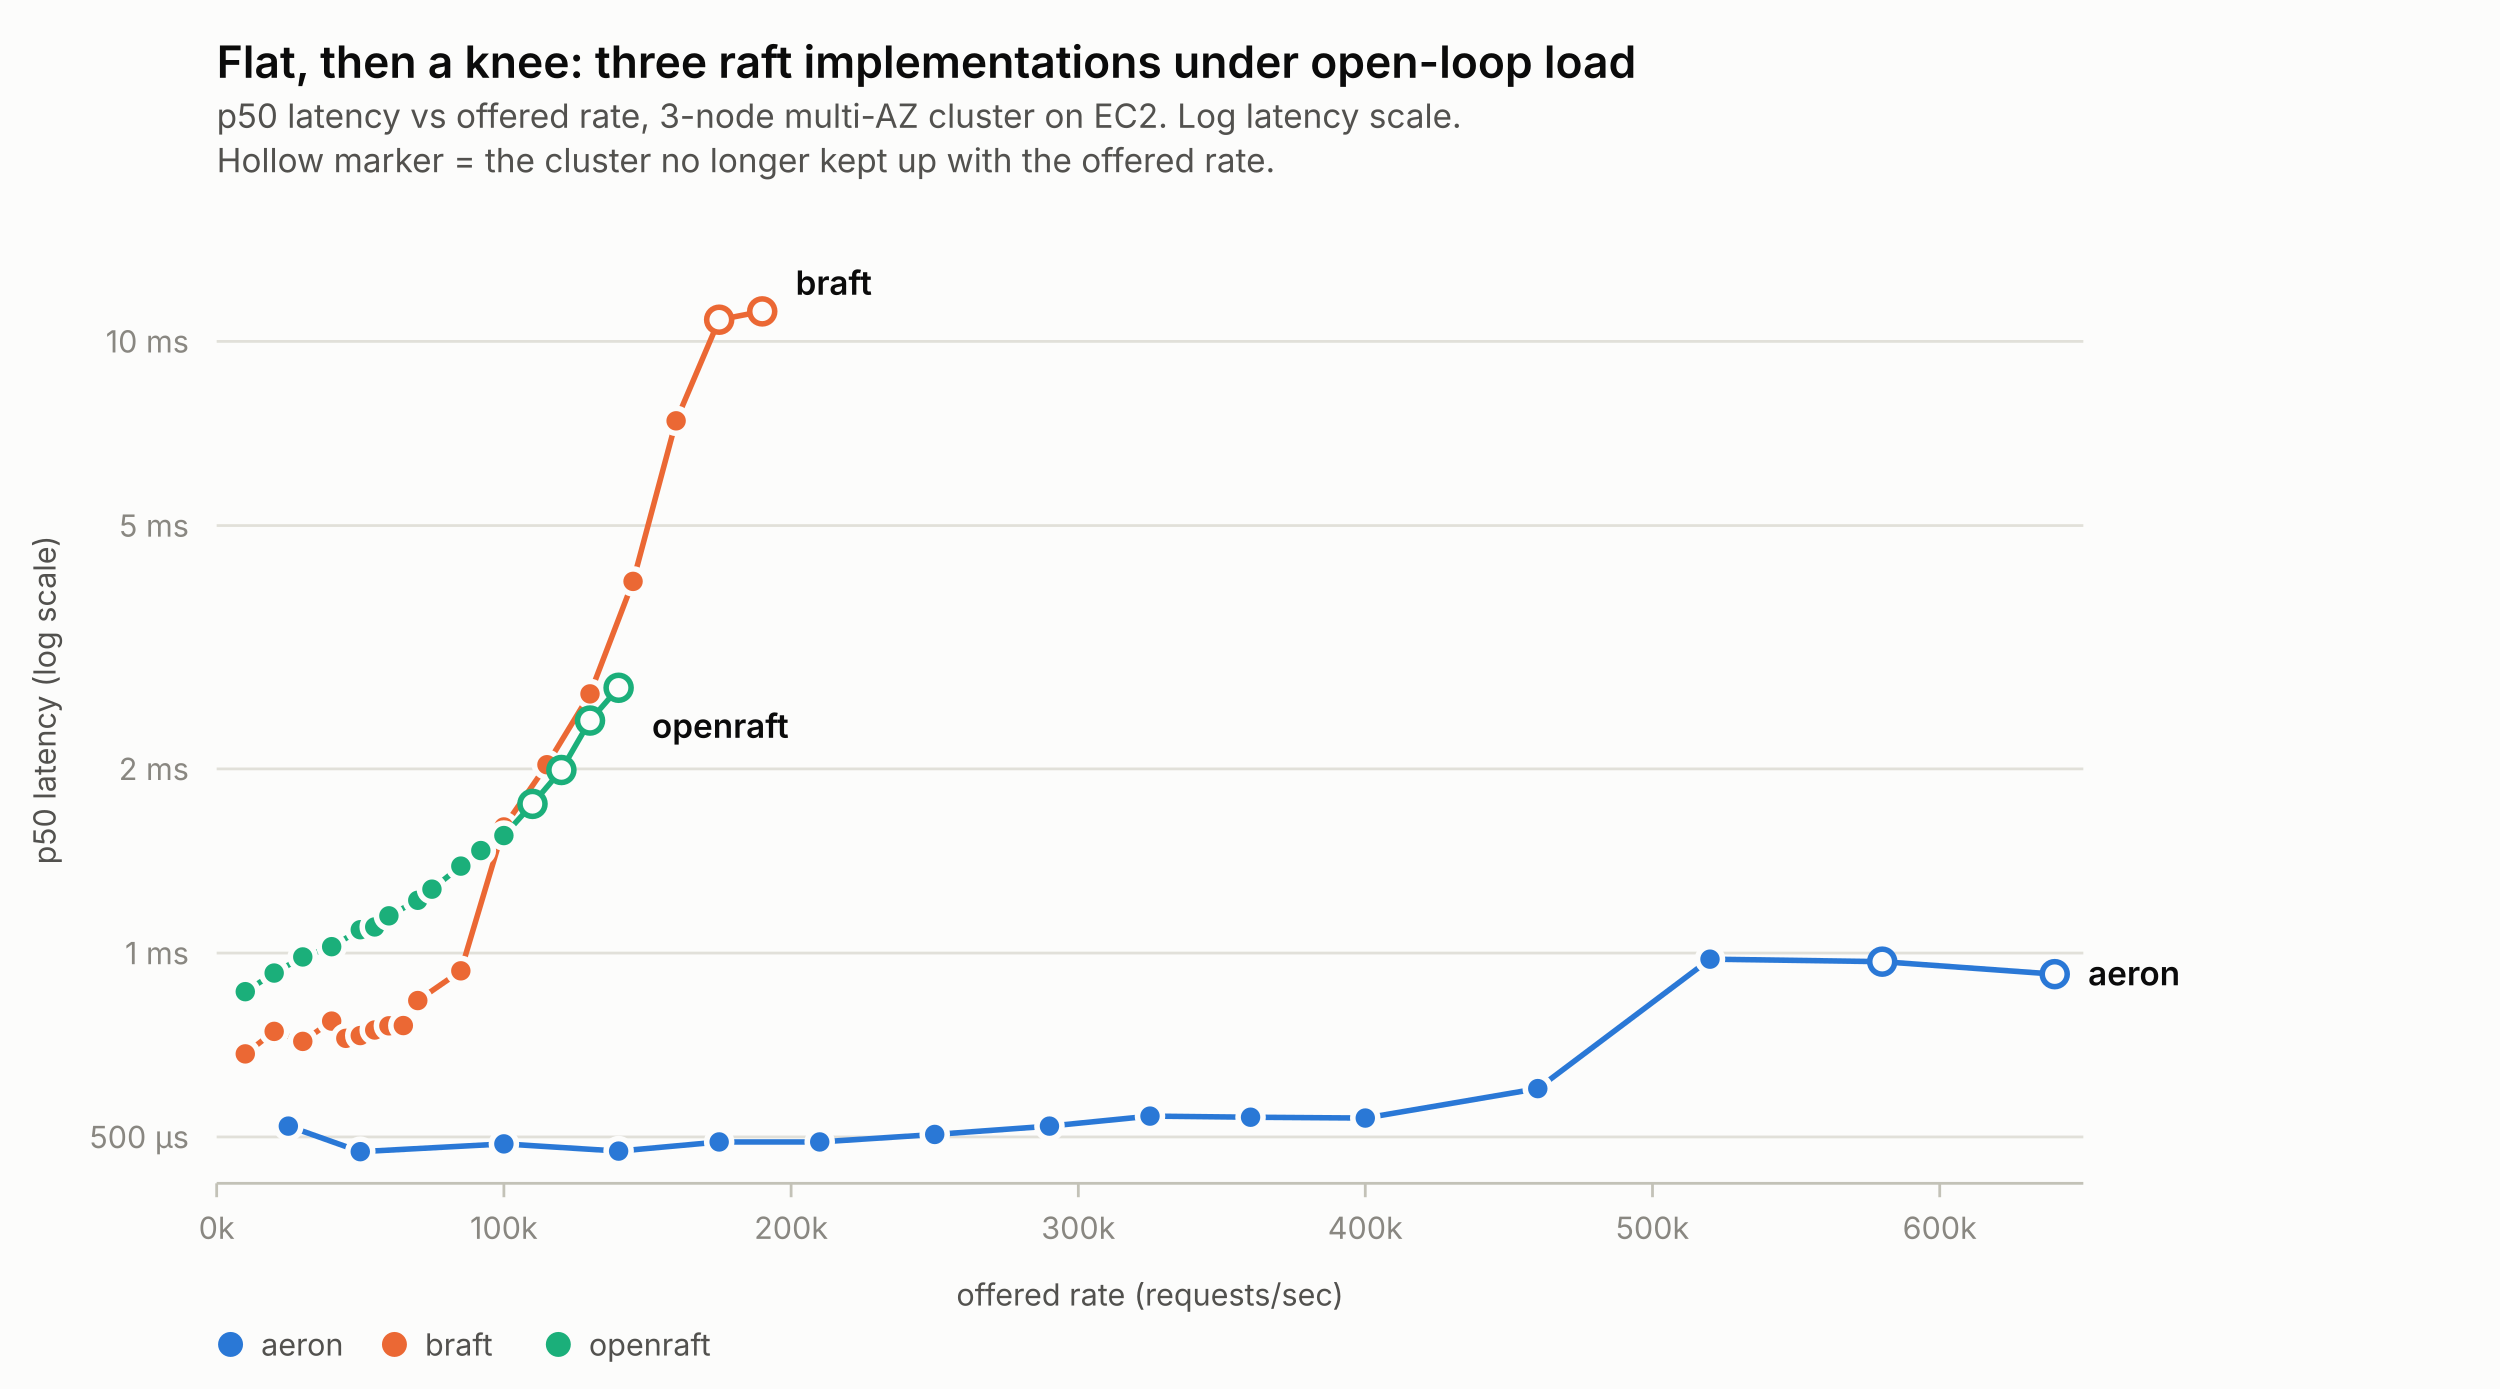
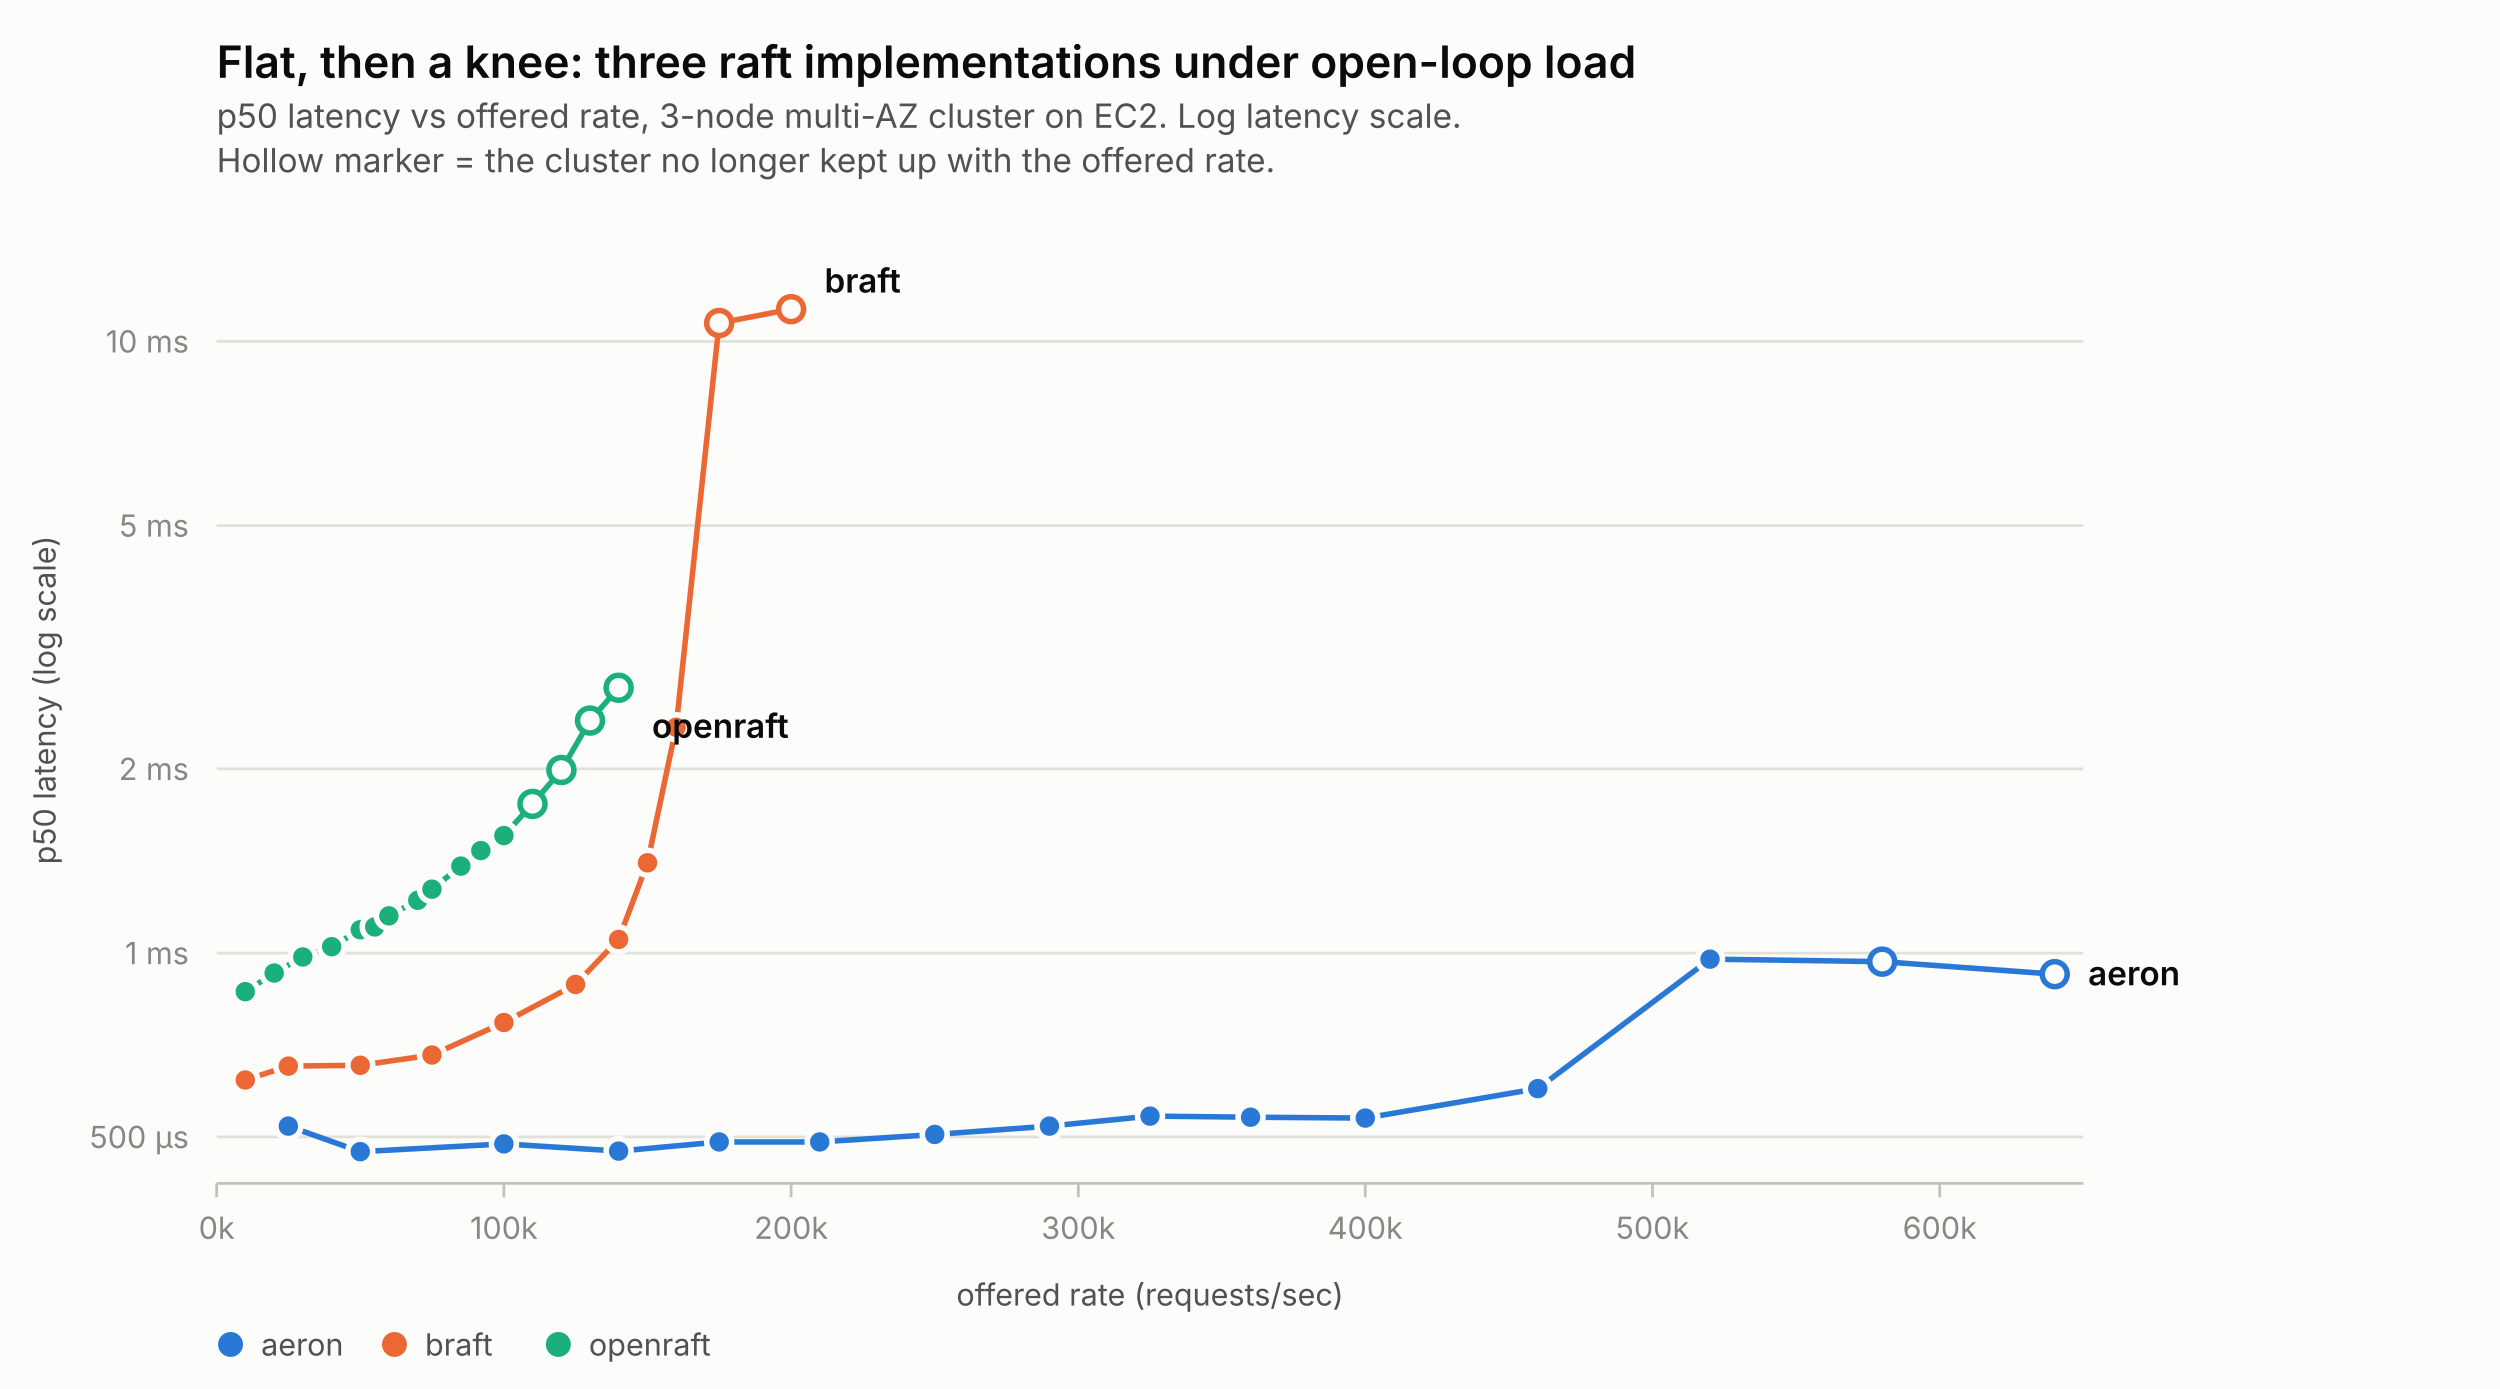
<svg xmlns="http://www.w3.org/2000/svg" width="900" height="500" viewBox="0 0 900 500" font-family="system-ui,-apple-system,&quot;Segoe UI&quot;,sans-serif" role="img" aria-label="Flat, then a knee: three raft implementations under open-loop load">
  <rect width="900" height="500" fill="#fcfcfb" />
  <text x="78" y="28" font-size="16" font-weight="600" fill="#0b0b0b">Flat, then a knee: three raft implementations under open-loop load</text>
  <text x="78" y="46" font-size="12" fill="#52514e">p50 latency vs offered rate, 3-node multi-AZ cluster on EC2. Log latency scale.</text>
  <text x="78" y="62" font-size="12" fill="#52514e">Hollow marker = the cluster no longer kept up with the offered rate.</text>
  <line x1="78" y1="409.3" x2="750" y2="409.3" stroke="#e1e0d9" stroke-width="1" />
  <text x="68" y="413.3" font-size="11" fill="#898781" text-anchor="end">500 µs</text>
  <line x1="78" y1="343.1" x2="750" y2="343.1" stroke="#e1e0d9" stroke-width="1" />
  <text x="68" y="347.1" font-size="11" fill="#898781" text-anchor="end">1 ms</text>
  <line x1="78" y1="276.8" x2="750" y2="276.8" stroke="#e1e0d9" stroke-width="1" />
  <text x="68" y="280.8" font-size="11" fill="#898781" text-anchor="end">2 ms</text>
  <line x1="78" y1="189.2" x2="750" y2="189.2" stroke="#e1e0d9" stroke-width="1" />
  <text x="68" y="193.2" font-size="11" fill="#898781" text-anchor="end">5 ms</text>
  <line x1="78" y1="122.9" x2="750" y2="122.9" stroke="#e1e0d9" stroke-width="1" />
  <text x="68" y="126.9" font-size="11" fill="#898781" text-anchor="end">10 ms</text>
  <text x="20" y="252" font-size="11" fill="#52514e" text-anchor="middle" transform="rotate(-90 20 252)">p50 latency (log scale)</text>
  <line x1="78" y1="426" x2="750" y2="426" stroke="#c3c2b7" stroke-width="1" />
  <line x1="78.0" y1="426" x2="78.0" y2="431" stroke="#c3c2b7" stroke-width="1" />
  <text x="78.0" y="446" font-size="11" fill="#898781" text-anchor="middle">0k</text>
  <line x1="181.4" y1="426" x2="181.4" y2="431" stroke="#c3c2b7" stroke-width="1" />
  <text x="181.4" y="446" font-size="11" fill="#898781" text-anchor="middle">100k</text>
  <line x1="284.8" y1="426" x2="284.8" y2="431" stroke="#c3c2b7" stroke-width="1" />
  <text x="284.8" y="446" font-size="11" fill="#898781" text-anchor="middle">200k</text>
  <line x1="388.2" y1="426" x2="388.2" y2="431" stroke="#c3c2b7" stroke-width="1" />
  <text x="388.2" y="446" font-size="11" fill="#898781" text-anchor="middle">300k</text>
  <line x1="491.5" y1="426" x2="491.5" y2="431" stroke="#c3c2b7" stroke-width="1" />
  <text x="491.5" y="446" font-size="11" fill="#898781" text-anchor="middle">400k</text>
  <line x1="594.9" y1="426" x2="594.9" y2="431" stroke="#c3c2b7" stroke-width="1" />
  <text x="594.9" y="446" font-size="11" fill="#898781" text-anchor="middle">500k</text>
  <line x1="698.3" y1="426" x2="698.3" y2="431" stroke="#c3c2b7" stroke-width="1" />
  <text x="698.3" y="446" font-size="11" fill="#898781" text-anchor="middle">600k</text>
  <text x="414" y="470" font-size="11" fill="#52514e" text-anchor="middle">offered rate (requests/sec)</text>
  <path d="M103.8,405.4 L129.7,414.6 L181.4,411.8 L222.7,414.4 L258.9,411.1 L295.1,411.1 L336.5,408.4 L377.8,405.4 L414.0,401.8 L450.2,402.2 L491.5,402.5 L553.6,391.9 L615.6,345.3 L677.6,346.2 L739.7,350.7" fill="none" stroke="#2a78d6" stroke-width="2" stroke-linejoin="round" stroke-linecap="round" />
  <circle cx="103.8" cy="405.4" r="4.5" fill="#2a78d6" stroke="#fcfcfb" stroke-width="2" />
  <circle cx="129.7" cy="414.6" r="4.5" fill="#2a78d6" stroke="#fcfcfb" stroke-width="2" />
  <circle cx="181.4" cy="411.8" r="4.5" fill="#2a78d6" stroke="#fcfcfb" stroke-width="2" />
  <circle cx="222.7" cy="414.4" r="4.5" fill="#2a78d6" stroke="#fcfcfb" stroke-width="2" />
  <circle cx="258.9" cy="411.1" r="4.5" fill="#2a78d6" stroke="#fcfcfb" stroke-width="2" />
  <circle cx="295.1" cy="411.1" r="4.5" fill="#2a78d6" stroke="#fcfcfb" stroke-width="2" />
  <circle cx="336.5" cy="408.4" r="4.5" fill="#2a78d6" stroke="#fcfcfb" stroke-width="2" />
  <circle cx="377.8" cy="405.4" r="4.5" fill="#2a78d6" stroke="#fcfcfb" stroke-width="2" />
  <circle cx="414.0" cy="401.8" r="4.5" fill="#2a78d6" stroke="#fcfcfb" stroke-width="2" />
  <circle cx="450.2" cy="402.2" r="4.5" fill="#2a78d6" stroke="#fcfcfb" stroke-width="2" />
  <circle cx="491.5" cy="402.5" r="4.5" fill="#2a78d6" stroke="#fcfcfb" stroke-width="2" />
  <circle cx="553.6" cy="391.9" r="4.5" fill="#2a78d6" stroke="#fcfcfb" stroke-width="2" />
  <circle cx="615.6" cy="345.3" r="4.5" fill="#2a78d6" stroke="#fcfcfb" stroke-width="2" />
  <circle cx="677.6" cy="346.2" r="4.5" fill="#fcfcfb" stroke="#2a78d6" stroke-width="2" />
  <circle cx="739.7" cy="350.7" r="4.5" fill="#fcfcfb" stroke="#2a78d6" stroke-width="2" />
  <text x="751.7" y="354.7" font-size="12" font-weight="600" fill="#0b0b0b">aeron</text>
-   <path d="M88.3,379.4 L98.7,371.3 L109.0,374.9 L119.4,367.6 L124.5,373.8 L129.7,372.8 L134.9,370.8 L140.0,369.3 L145.2,369.2 L150.4,360.2 L165.9,349.5 L181.4,297.7 L196.9,275.3 L212.4,249.8 L227.9,209.3 L243.4,151.5 L258.9,115.1 L274.4,112.1" fill="none" stroke="#eb6834" stroke-width="2" stroke-linejoin="round" stroke-linecap="round" />
-   <circle cx="88.3" cy="379.4" r="4.5" fill="#eb6834" stroke="#fcfcfb" stroke-width="2" />
-   <circle cx="98.7" cy="371.3" r="4.5" fill="#eb6834" stroke="#fcfcfb" stroke-width="2" />
-   <circle cx="109.0" cy="374.9" r="4.5" fill="#eb6834" stroke="#fcfcfb" stroke-width="2" />
-   <circle cx="119.4" cy="367.6" r="4.5" fill="#eb6834" stroke="#fcfcfb" stroke-width="2" />
-   <circle cx="124.5" cy="373.8" r="4.5" fill="#eb6834" stroke="#fcfcfb" stroke-width="2" />
-   <circle cx="129.7" cy="372.8" r="4.5" fill="#eb6834" stroke="#fcfcfb" stroke-width="2" />
-   <circle cx="134.9" cy="370.8" r="4.5" fill="#eb6834" stroke="#fcfcfb" stroke-width="2" />
-   <circle cx="140.0" cy="369.3" r="4.5" fill="#eb6834" stroke="#fcfcfb" stroke-width="2" />
-   <circle cx="145.2" cy="369.2" r="4.5" fill="#eb6834" stroke="#fcfcfb" stroke-width="2" />
-   <circle cx="150.4" cy="360.2" r="4.5" fill="#eb6834" stroke="#fcfcfb" stroke-width="2" />
-   <circle cx="165.9" cy="349.5" r="4.5" fill="#eb6834" stroke="#fcfcfb" stroke-width="2" />
-   <circle cx="181.4" cy="297.7" r="4.5" fill="#eb6834" stroke="#fcfcfb" stroke-width="2" />
-   <circle cx="196.9" cy="275.3" r="4.5" fill="#eb6834" stroke="#fcfcfb" stroke-width="2" />
-   <circle cx="212.4" cy="249.8" r="4.5" fill="#eb6834" stroke="#fcfcfb" stroke-width="2" />
-   <circle cx="227.9" cy="209.3" r="4.5" fill="#eb6834" stroke="#fcfcfb" stroke-width="2" />
-   <circle cx="243.4" cy="151.5" r="4.5" fill="#eb6834" stroke="#fcfcfb" stroke-width="2" />
-   <circle cx="258.9" cy="115.1" r="4.5" fill="#fcfcfb" stroke="#eb6834" stroke-width="2" />
-   <circle cx="274.4" cy="112.1" r="4.5" fill="#fcfcfb" stroke="#eb6834" stroke-width="2" />
-   <text x="286.4" y="106.1" font-size="12" font-weight="600" fill="#0b0b0b">braft</text>
+   <path d="M88.3,388.8 L103.8,383.8 L129.7,383.5 L155.5,379.8 L181.4,368.1 L207.2,354.4 L222.7,338.2 L233.1,310.6 L243.4,261.8 L258.9,116.3 L284.8,111.3" fill="none" stroke="#eb6834" stroke-width="2" stroke-linejoin="round" stroke-linecap="round" />
+   <circle cx="88.3" cy="388.8" r="4.5" fill="#eb6834" stroke="#fcfcfb" stroke-width="2" />
+   <circle cx="103.8" cy="383.8" r="4.5" fill="#eb6834" stroke="#fcfcfb" stroke-width="2" />
+   <circle cx="129.7" cy="383.5" r="4.5" fill="#eb6834" stroke="#fcfcfb" stroke-width="2" />
+   <circle cx="155.5" cy="379.8" r="4.5" fill="#eb6834" stroke="#fcfcfb" stroke-width="2" />
+   <circle cx="181.4" cy="368.1" r="4.5" fill="#eb6834" stroke="#fcfcfb" stroke-width="2" />
+   <circle cx="207.2" cy="354.4" r="4.5" fill="#eb6834" stroke="#fcfcfb" stroke-width="2" />
+   <circle cx="222.7" cy="338.2" r="4.5" fill="#eb6834" stroke="#fcfcfb" stroke-width="2" />
+   <circle cx="233.1" cy="310.6" r="4.5" fill="#eb6834" stroke="#fcfcfb" stroke-width="2" />
+   <circle cx="243.4" cy="261.8" r="4.5" fill="#eb6834" stroke="#fcfcfb" stroke-width="2" />
+   <circle cx="258.9" cy="116.3" r="4.5" fill="#fcfcfb" stroke="#eb6834" stroke-width="2" />
+   <circle cx="284.8" cy="111.3" r="4.5" fill="#fcfcfb" stroke="#eb6834" stroke-width="2" />
+   <text x="296.8" y="105.3" font-size="12" font-weight="600" fill="#0b0b0b">braft</text>
  <path d="M88.3,357.0 L98.7,350.3 L109.0,344.5 L119.4,340.8 L129.7,334.7 L134.9,333.7 L140.0,329.7 L150.4,324.1 L155.5,320.1 L165.9,311.8 L173.1,306.2 L181.4,300.8 L191.7,289.4 L202.1,277.2 L212.4,259.4 L222.7,247.6" fill="none" stroke="#1baf7a" stroke-width="2" stroke-linejoin="round" stroke-linecap="round" />
  <circle cx="88.3" cy="357.0" r="4.5" fill="#1baf7a" stroke="#fcfcfb" stroke-width="2" />
  <circle cx="98.7" cy="350.3" r="4.5" fill="#1baf7a" stroke="#fcfcfb" stroke-width="2" />
  <circle cx="109.0" cy="344.5" r="4.5" fill="#1baf7a" stroke="#fcfcfb" stroke-width="2" />
  <circle cx="119.4" cy="340.8" r="4.5" fill="#1baf7a" stroke="#fcfcfb" stroke-width="2" />
  <circle cx="129.7" cy="334.7" r="4.5" fill="#1baf7a" stroke="#fcfcfb" stroke-width="2" />
  <circle cx="134.9" cy="333.7" r="4.5" fill="#1baf7a" stroke="#fcfcfb" stroke-width="2" />
  <circle cx="140.0" cy="329.7" r="4.5" fill="#1baf7a" stroke="#fcfcfb" stroke-width="2" />
  <circle cx="150.4" cy="324.1" r="4.5" fill="#1baf7a" stroke="#fcfcfb" stroke-width="2" />
  <circle cx="155.5" cy="320.1" r="4.5" fill="#1baf7a" stroke="#fcfcfb" stroke-width="2" />
  <circle cx="165.9" cy="311.8" r="4.5" fill="#1baf7a" stroke="#fcfcfb" stroke-width="2" />
  <circle cx="173.1" cy="306.2" r="4.5" fill="#1baf7a" stroke="#fcfcfb" stroke-width="2" />
  <circle cx="181.4" cy="300.8" r="4.5" fill="#1baf7a" stroke="#fcfcfb" stroke-width="2" />
  <circle cx="191.7" cy="289.4" r="4.5" fill="#fcfcfb" stroke="#1baf7a" stroke-width="2" />
  <circle cx="202.1" cy="277.2" r="4.5" fill="#fcfcfb" stroke="#1baf7a" stroke-width="2" />
  <circle cx="212.4" cy="259.4" r="4.5" fill="#fcfcfb" stroke="#1baf7a" stroke-width="2" />
  <circle cx="222.7" cy="247.6" r="4.5" fill="#fcfcfb" stroke="#1baf7a" stroke-width="2" />
  <text x="234.7" y="265.6" font-size="12" font-weight="600" fill="#0b0b0b">openraft</text>
  <circle cx="83" cy="484" r="4.5" fill="#2a78d6" />
  <text x="94" y="488" font-size="11" fill="#52514e">aeron</text>
  <circle cx="142.0" cy="484" r="4.5" fill="#eb6834" />
  <text x="153.0" y="488" font-size="11" fill="#52514e">braft</text>
  <circle cx="201.0" cy="484" r="4.5" fill="#1baf7a" />
  <text x="212.0" y="488" font-size="11" fill="#52514e">openraft</text>
</svg>
